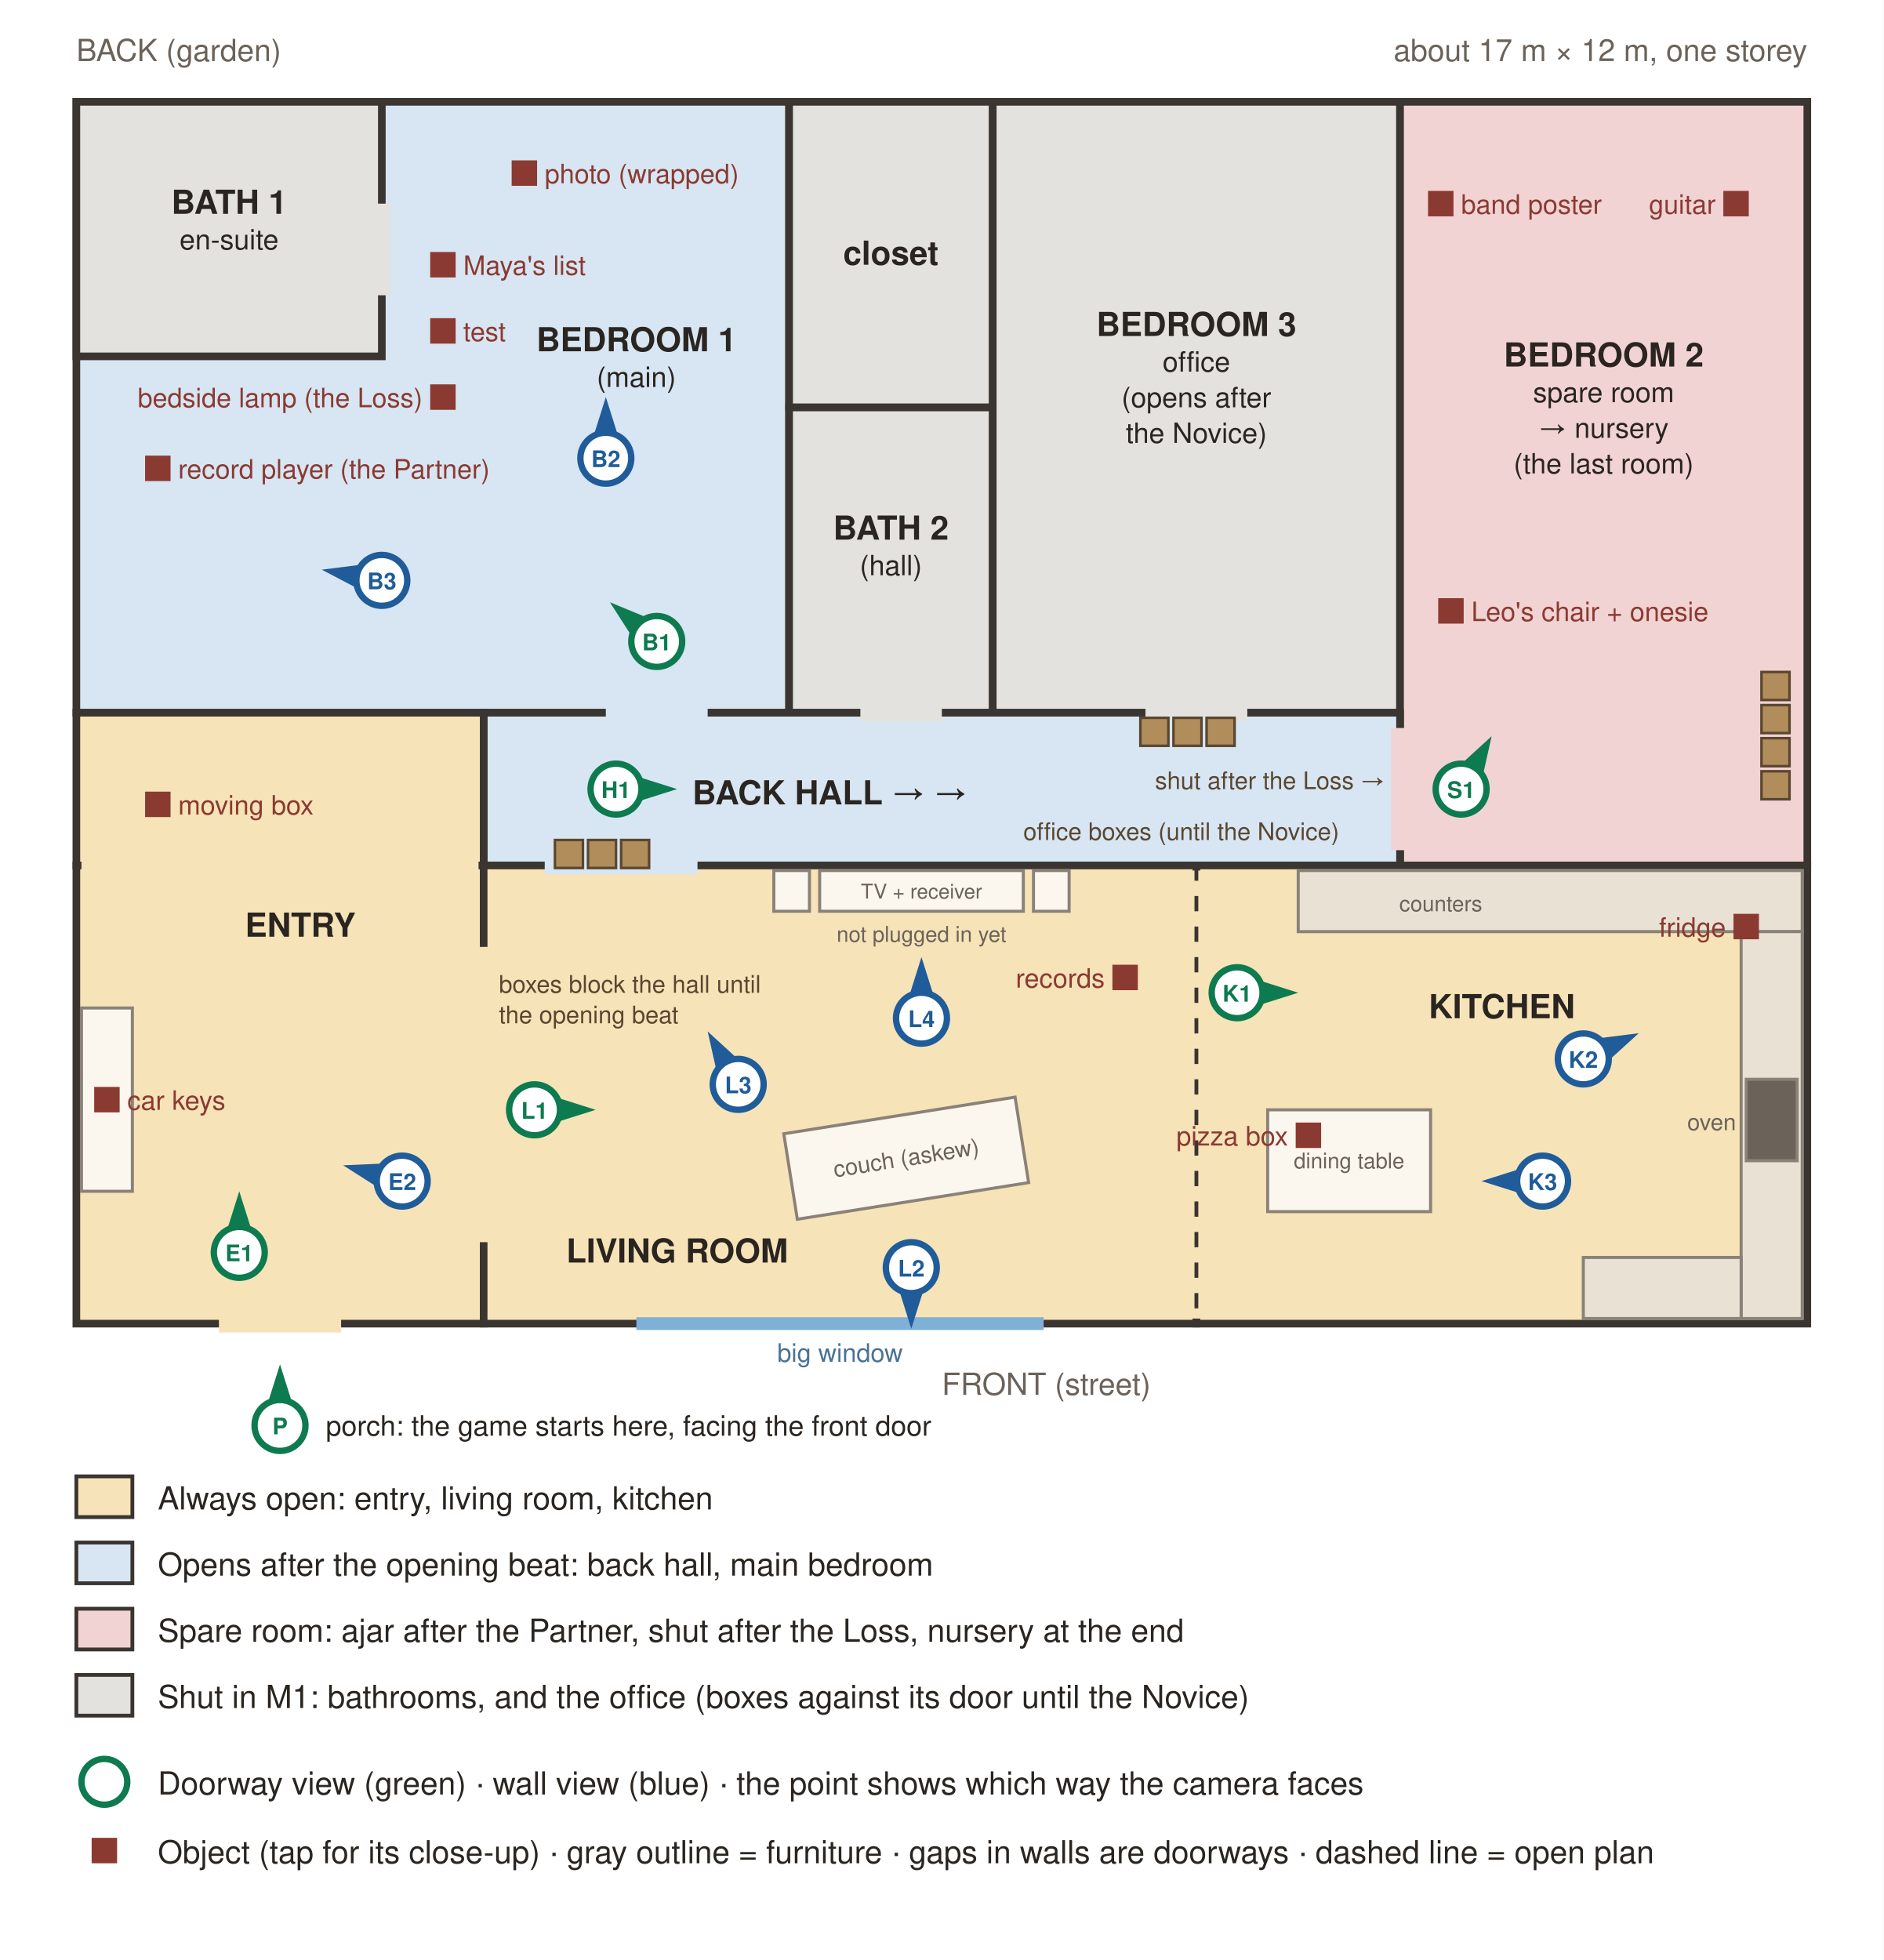
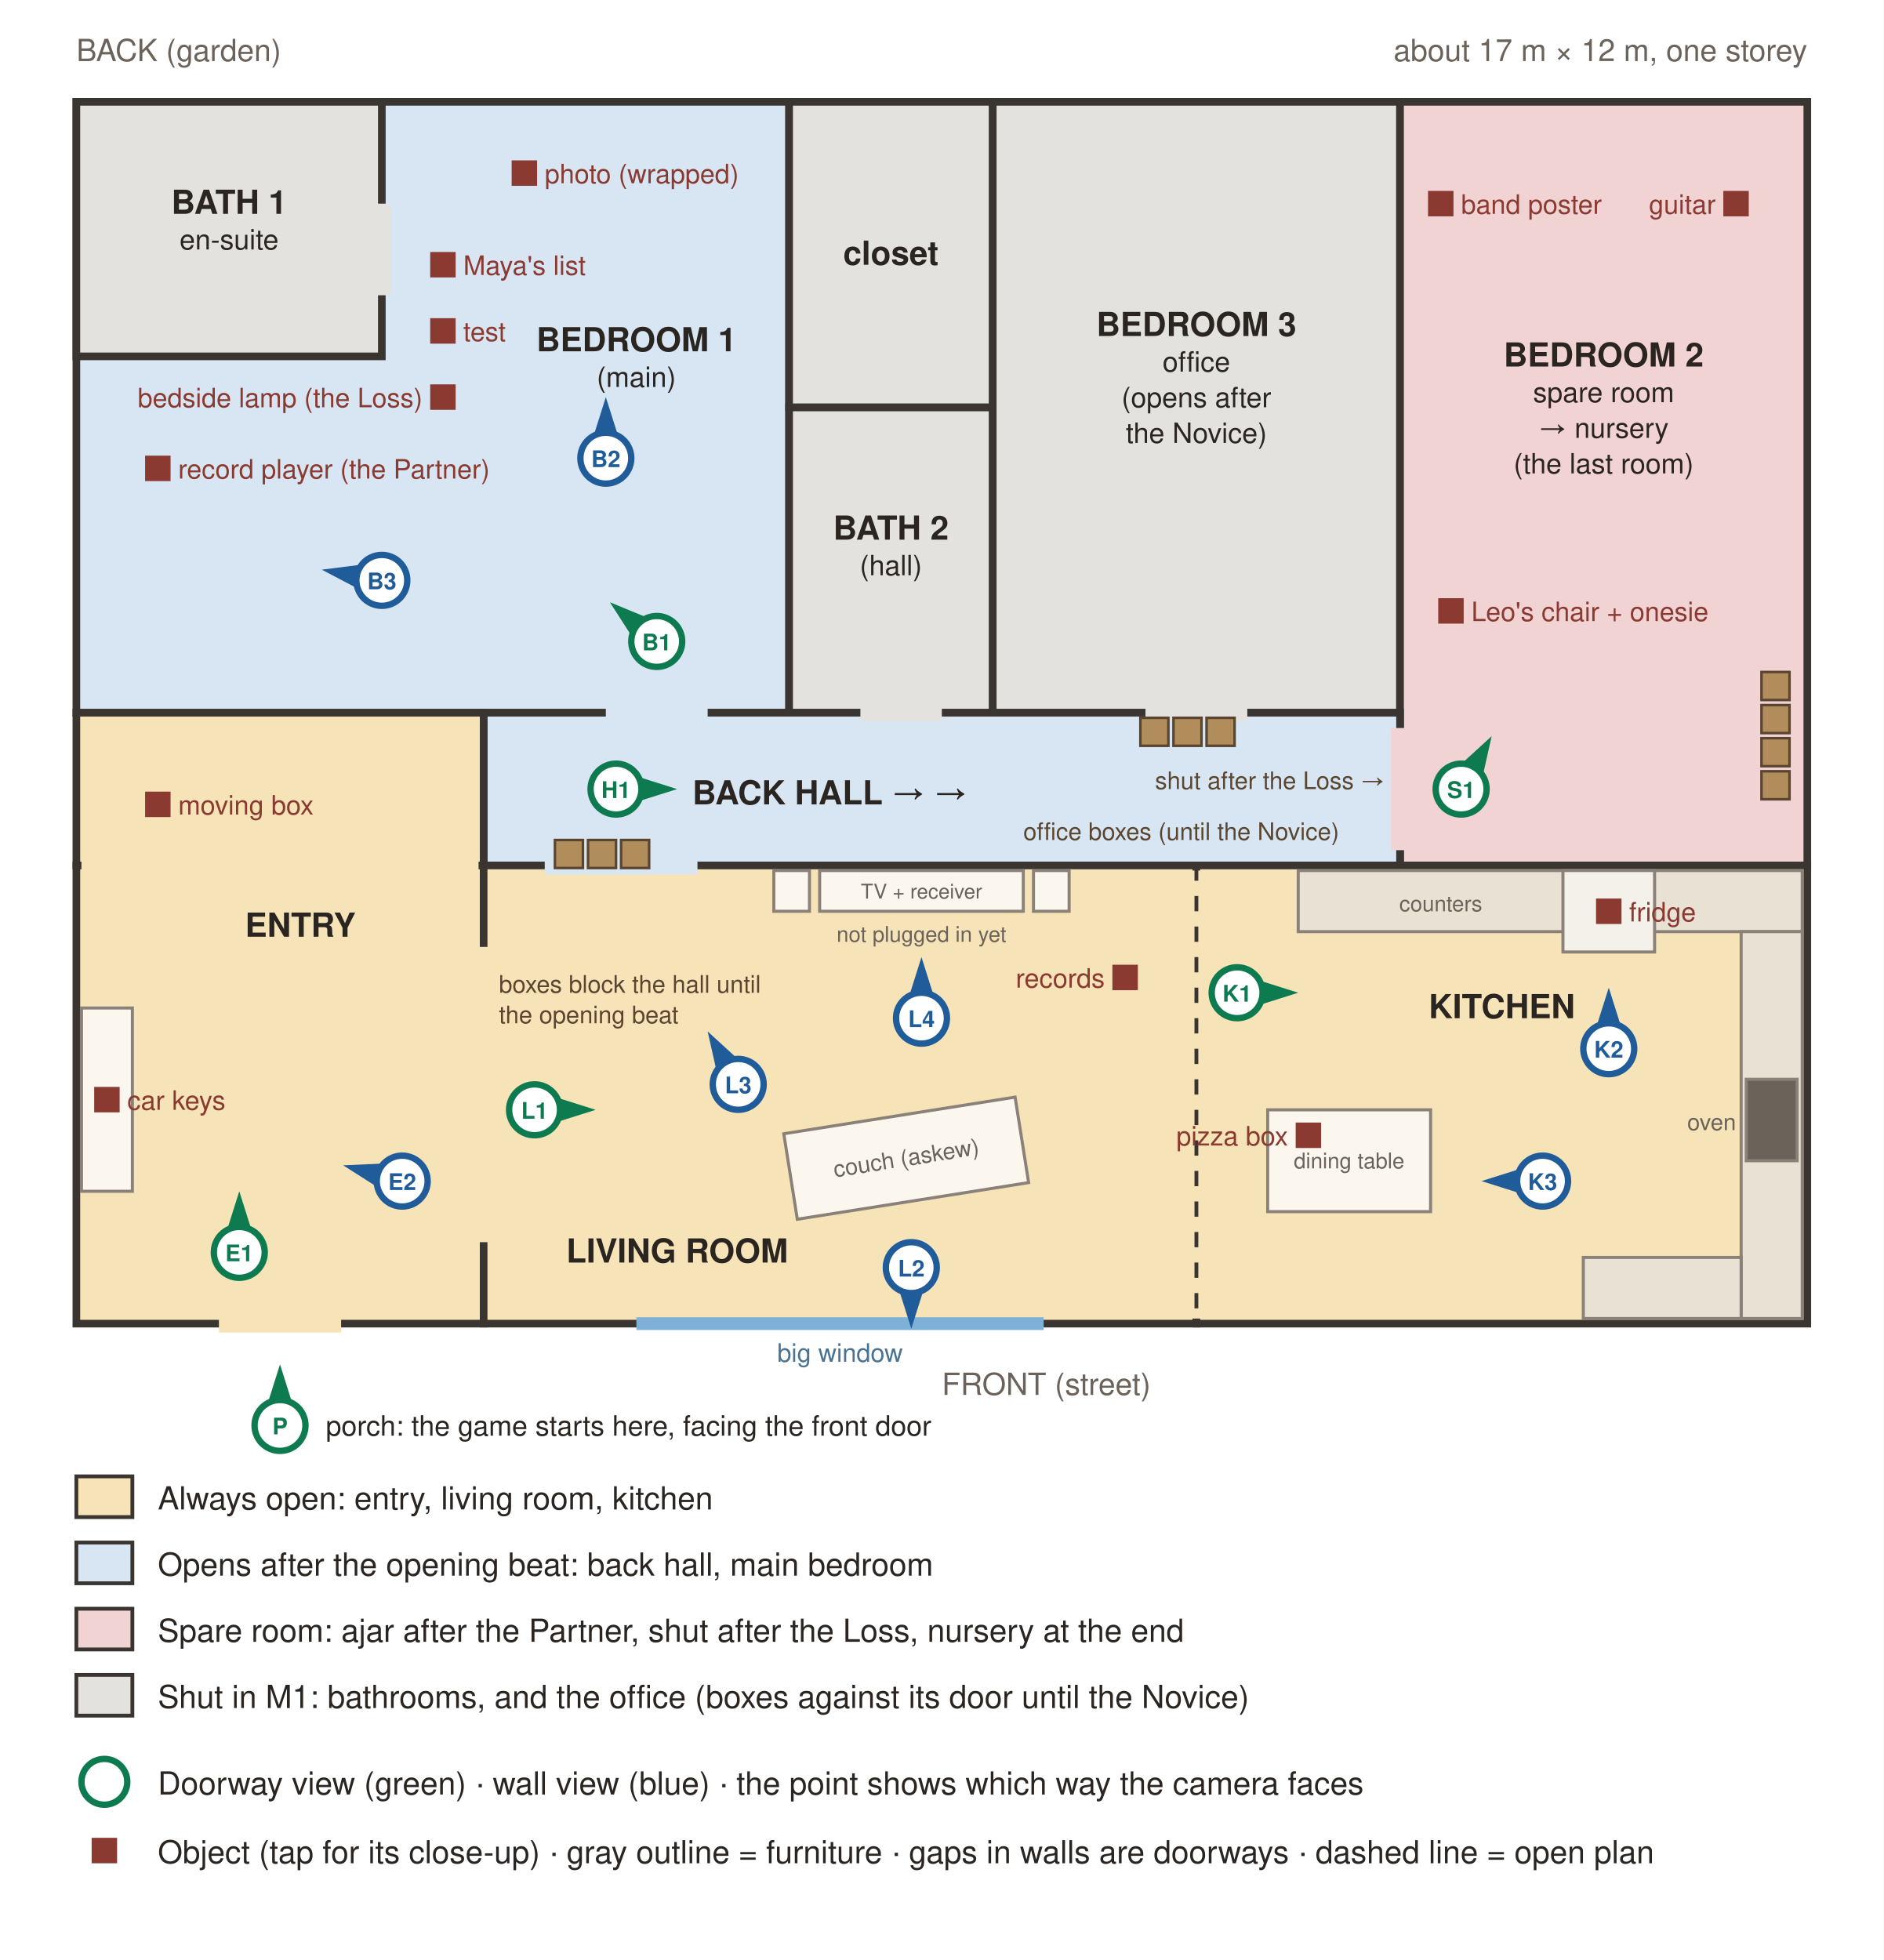
<svg xmlns="http://www.w3.org/2000/svg" viewBox="0 0 740 770" width="740" height="770" font-family="Helvetica, Arial, sans-serif">
  <rect width="740" height="770" fill="#FFFFFF" />
  <rect x="30" y="40" width="280" height="240" fill="#D7E6F2" stroke="#3A3530" stroke-width="3" />
  <rect x="30" y="40" width="120" height="100.0" fill="#E4E2DE" stroke="#3A3530" stroke-width="3" />
  <rect x="310" y="160" width="80" height="120" fill="#E4E2DE" stroke="#3A3530" stroke-width="3" />
  <rect x="310" y="40" width="80" height="120" fill="#E4E2DE" stroke="#3A3530" stroke-width="3" />
  <rect x="390" y="40" width="160" height="240" fill="#E4E2DE" stroke="#3A3530" stroke-width="3" />
  <rect x="550" y="40" width="160" height="300.0" fill="#F2D3D3" stroke="#3A3530" stroke-width="3" />
  <rect x="190" y="280" width="360" height="60.0" fill="#D7E6F2" stroke="#3A3530" stroke-width="3" />
  <rect x="30" y="280" width="160" height="60.0" fill="#F6E3B8" stroke="#3A3530" stroke-width="3" />
  <rect x="30" y="340.0" width="160" height="180.0" fill="#F6E3B8" stroke="#3A3530" stroke-width="3" />
  <rect x="190" y="340.0" width="280" height="180.0" fill="#F6E3B8" stroke="#3A3530" stroke-width="3" />
  <rect x="470" y="340.0" width="240" height="180.0" fill="#F6E3B8" stroke="#3A3530" stroke-width="3" />
  <line x1="32.0" y1="340.0" x2="188.0" y2="340.0" stroke="#F6E3B8" stroke-width="7" />
  <line x1="470" y1="342.0" x2="470" y2="518.0" stroke="#F6E3B8" stroke-width="7" />
  <line x1="470" y1="340.0" x2="470" y2="520" stroke="#3A3530" stroke-width="1.5" stroke-dasharray="6 6" />
  <line x1="190" y1="372.0" x2="190" y2="488.0" stroke="#F6E3B8" stroke-width="7" />
  <line x1="238.0" y1="280" x2="278.0" y2="280" stroke="#D7E6F2" stroke-width="7" />
  <line x1="338.0" y1="280" x2="370.0" y2="280" stroke="#E4E2DE" stroke-width="7" />
  <line x1="450.0" y1="280" x2="490.0" y2="280" stroke="#E4E2DE" stroke-width="7" />
  <line x1="550" y1="286.0" x2="550" y2="334.0" stroke="#F2D3D3" stroke-width="7" />
  <line x1="150" y1="80.0" x2="150" y2="116.0" stroke="#E4E2DE" stroke-width="7" />
  <line x1="214.0" y1="340.0" x2="274.0" y2="340.0" stroke="#D7E6F2" stroke-width="7" />
  <line x1="86.0" y1="520" x2="134.0" y2="520" stroke="#F6E3B8" stroke-width="7" />
  <rect x="218.0" y="330.0" width="11" height="11" fill="#B08D5B" stroke="#5A4630" stroke-width="1" />
  <rect x="231.0" y="330.0" width="11" height="11" fill="#B08D5B" stroke="#5A4630" stroke-width="1" />
  <rect x="244.0" y="330.0" width="11" height="11" fill="#B08D5B" stroke="#5A4630" stroke-width="1" />
  <text x="196.0" y="390.0" font-size="9.5" fill="#5A4630">boxes block the hall until</text>
  <text x="196.0" y="402.0" font-size="9.5" fill="#5A4630">the opening beat</text>
  <line x1="250.0" y1="520" x2="410.0" y2="520" stroke="#7FB0D6" stroke-width="5" />
  <text x="330.0" y="535" font-size="10" fill="#4A7393" text-anchor="middle">big window</text>
  <g transform="rotate(0 42.0 432.0)">
    <rect x="32.0" y="396.0" width="20.0" height="72" fill="#FBF7EE" stroke="#8A8178" stroke-width="1.2" />
  </g>
  <g transform="rotate(0 362.0 350.0)">
    <rect x="322.0" y="342.0" width="80" height="16" fill="#FBF7EE" stroke="#8A8178" stroke-width="1.2" />
    <text x="362.0" y="353.0" font-size="8" fill="#6B625A" text-anchor="middle">TV + receiver</text>
  </g>
  <g transform="rotate(0 311.0 350.0)">
    <rect x="304.0" y="342.0" width="14" height="16" fill="#FBF7EE" stroke="#8A8178" stroke-width="1.2" />
  </g>
  <g transform="rotate(0 413.0 350.0)">
    <rect x="406.0" y="342.0" width="14" height="16" fill="#FBF7EE" stroke="#8A8178" stroke-width="1.2" />
  </g>
  <text x="362.0" y="370.0" font-size="8.5" fill="#6B625A" text-anchor="middle">not plugged in yet</text>
  <g transform="rotate(-9 356.0 455.0)">
    <rect x="310.0" y="438.0" width="92" height="34" fill="#FBF7EE" stroke="#8A8178" stroke-width="1.2" />
    <text x="356.0" y="458.0" font-size="9" fill="#6B625A" text-anchor="middle">couch (askew)</text>
  </g>
  <g transform="rotate(0 609.0 354.0)">
    <rect x="510.0" y="342.0" width="198" height="24" fill="#E8E1D4" stroke="#8A8178" stroke-width="1.2" />
  </g>
  <g transform="rotate(0 696.0 442.0)">
    <rect x="684.0" y="366.0" width="24" height="152" fill="#E8E1D4" stroke="#8A8178" stroke-width="1.2" />
  </g>
  <g transform="rotate(0 653.0 506.0)">
    <rect x="622.0" y="494.0" width="62" height="24" fill="#E8E1D4" stroke="#8A8178" stroke-width="1.2" />
  </g>
  <text x="566.0" y="358.0" font-size="8.5" fill="#6B625A" text-anchor="middle">counters</text>
  <g transform="rotate(0 696.0 440.0)">
    <rect x="686.0" y="424.0" width="20.0" height="32" fill="#6B625A" stroke="#8A8178" stroke-width="1.2" />
  </g>
  <text x="682.0" y="444.0" font-size="9" fill="#6B625A" text-anchor="end">oven</text>
  <g transform="rotate(0 530.0 456.0)">
    <rect x="498.0" y="436.0" width="64" height="40.0" fill="#FBF7EE" stroke="#8A8178" stroke-width="1.2" />
    <text x="530.0" y="459.0" font-size="8.5" fill="#6B625A" text-anchor="middle">dining table</text>
  </g>
  <text x="250.0" y="138.0" font-size="13" font-weight="700" fill="#2A2520" text-anchor="middle">BEDROOM 1</text>
  <text x="250.0" y="152.0" font-size="11" font-weight="400" fill="#2A2520" text-anchor="middle">(main)</text>
  <text x="90.0" y="84.0" font-size="13" font-weight="700" fill="#2A2520" text-anchor="middle">BATH 1</text>
  <text x="90.0" y="98.0" font-size="11" font-weight="400" fill="#2A2520" text-anchor="middle">en-suite</text>
  <text x="350" y="212.0" font-size="13" font-weight="700" fill="#2A2520" text-anchor="middle">BATH 2</text>
  <text x="350" y="226.0" font-size="11" font-weight="400" fill="#2A2520" text-anchor="middle">(hall)</text>
  <text x="350" y="104.0" font-size="13" font-weight="700" fill="#2A2520" text-anchor="middle">closet</text>
  <text x="470" y="132.0" font-size="13" font-weight="700" fill="#2A2520" text-anchor="middle">BEDROOM 3</text>
  <text x="470" y="146.0" font-size="11" font-weight="400" fill="#2A2520" text-anchor="middle">office</text>
  <text x="470" y="160.0" font-size="11" font-weight="400" fill="#2A2520" text-anchor="middle">(opens after</text>
  <text x="470" y="174.0" font-size="11" font-weight="400" fill="#2A2520" text-anchor="middle">the Novice)</text>
  <text x="630" y="144.0" font-size="13" font-weight="700" fill="#2A2520" text-anchor="middle">BEDROOM 2</text>
  <text x="630" y="158.0" font-size="11" font-weight="400" fill="#2A2520" text-anchor="middle">spare room</text>
  <text x="630" y="172.0" font-size="11" font-weight="400" fill="#2A2520" text-anchor="middle">→ nursery</text>
  <text x="630" y="186.0" font-size="11" font-weight="400" fill="#2A2520" text-anchor="middle">(the last room)</text>
  <text x="326.0" y="316.0" font-size="13" font-weight="700" fill="#2A2520" text-anchor="middle">BACK HALL  →  →</text>
  <text x="118.0" y="368.0" font-size="13" font-weight="700" fill="#2A2520" text-anchor="middle">ENTRY</text>
  <text x="266.0" y="496.0" font-size="13" font-weight="700" fill="#2A2520" text-anchor="middle">LIVING ROOM</text>
  <text x="590" y="400.0" font-size="13" font-weight="700" fill="#2A2520" text-anchor="middle">KITCHEN</text>
  <rect x="37.0" y="427.0" width="10" height="10" fill="#8B3A32" />
  <text x="50.0" y="436.0" font-size="10.5" fill="#8B3A32" text-anchor="start">car keys</text>
  <rect x="57.0" y="179.0" width="10" height="10" fill="#8B3A32" />
  <text x="70.0" y="188.0" font-size="10.5" fill="#8B3A32" text-anchor="start">record player (the Partner)</text>
-   <rect x="681.0" y="359.0" width="10" height="10" fill="#8B3A32" />
-   <text x="678.0" y="368.0" font-size="10.5" fill="#8B3A32" text-anchor="end">fridge</text>
+   <g transform="rotate(0 632.0 358.0)">
+     <rect x="614.0" y="342.0" width="36" height="32" fill="#F4F1EA" stroke="#8A8178" stroke-width="1.2" />
+   </g>
+   <rect x="627.0" y="353.0" width="10" height="10" fill="#8B3A32" />
+   <text x="640.0" y="362.0" font-size="10.5" fill="#8B3A32" text-anchor="start">fridge</text>
  <rect x="509.0" y="441.0" width="10" height="10" fill="#8B3A32" />
  <text x="506.0" y="450.0" font-size="10.5" fill="#8B3A32" text-anchor="end">pizza box</text>
  <rect x="57.0" y="311.0" width="10" height="10" fill="#8B3A32" />
  <text x="70.0" y="320.0" font-size="10.5" fill="#8B3A32" text-anchor="start">moving box</text>
  <rect x="201.0" y="63.0" width="10" height="10" fill="#8B3A32" />
  <text x="214.0" y="72.0" font-size="10.5" fill="#8B3A32" text-anchor="start">photo (wrapped)</text>
  <rect x="677.0" y="75.0" width="10" height="10" fill="#8B3A32" />
  <text x="674.0" y="84.0" font-size="10.5" fill="#8B3A32" text-anchor="end">guitar</text>
  <rect x="561.0" y="75.0" width="10" height="10" fill="#8B3A32" />
  <text x="574.0" y="84.0" font-size="10.5" fill="#8B3A32" text-anchor="start">band poster</text>
  <rect x="565.0" y="235.0" width="10" height="10" fill="#8B3A32" />
  <text x="578.0" y="244.0" font-size="10.5" fill="#8B3A32" text-anchor="start">Leo's chair + onesie</text>
  <rect x="692.0" y="264.0" width="11" height="11" fill="#B08D5B" stroke="#5A4630" stroke-width="1" />
  <rect x="692.0" y="277.0" width="11" height="11" fill="#B08D5B" stroke="#5A4630" stroke-width="1" />
  <rect x="692.0" y="290.0" width="11" height="11" fill="#B08D5B" stroke="#5A4630" stroke-width="1" />
  <rect x="692.0" y="303.0" width="11" height="11" fill="#B08D5B" stroke="#5A4630" stroke-width="1" />
  <rect x="448.0" y="282.0" width="11" height="11" fill="#B08D5B" stroke="#5A4630" stroke-width="1" />
  <rect x="461.0" y="282.0" width="11" height="11" fill="#B08D5B" stroke="#5A4630" stroke-width="1" />
  <rect x="474.0" y="282.0" width="11" height="11" fill="#B08D5B" stroke="#5A4630" stroke-width="1" />
  <text x="402.0" y="330.0" font-size="9.5" fill="#5A4630">office boxes (until the Novice)</text>
  <text x="544.0" y="310.0" font-size="9.5" fill="#5A4630" text-anchor="end">shut after the Loss →</text>
  <rect x="437.0" y="379.0" width="10" height="10" fill="#8B3A32" />
  <text x="434.0" y="388.0" font-size="10.5" fill="#8B3A32" text-anchor="end">records</text>
  <rect x="169.0" y="99.0" width="10" height="10" fill="#8B3A32" />
  <text x="182.0" y="108.0" font-size="10.5" fill="#8B3A32" text-anchor="start">Maya's list</text>
  <rect x="169.0" y="151.0" width="10" height="10" fill="#8B3A32" />
  <text x="166.0" y="160.0" font-size="10.5" fill="#8B3A32" text-anchor="end">bedside lamp (the Loss)</text>
  <rect x="169.0" y="125.0" width="10" height="10" fill="#8B3A32" />
  <text x="182.0" y="134.0" font-size="10.5" fill="#8B3A32" text-anchor="start">test</text>
  <polygon points="110.0,536.0 114.8,551.2 105.2,551.2" fill="#0E7A4F" />
  <circle cx="110" cy="560.0" r="10" fill="#FFFFFF" stroke="#0E7A4F" stroke-width="2.5" />
  <text x="110" y="563.5" font-size="9" font-weight="700" fill="#0E7A4F" text-anchor="middle">P</text>
  <polygon points="94.0,468.0 98.8,483.2 89.2,483.2" fill="#0E7A4F" />
  <circle cx="94.0" cy="492.0" r="10" fill="#FFFFFF" stroke="#0E7A4F" stroke-width="2.5" />
  <text x="94.0" y="495.5" font-size="9" font-weight="700" fill="#0E7A4F" text-anchor="middle">E1</text>
  <polygon points="134.8,457.8 150.8,457.1 148.3,466.4" fill="#1F5C99" />
  <circle cx="158.0" cy="464.0" r="10" fill="#FFFFFF" stroke="#1F5C99" stroke-width="2.5" />
  <text x="158.0" y="467.5" font-size="9" font-weight="700" fill="#1F5C99" text-anchor="middle">E2</text>
  <polygon points="234.0,436.0 218.8,440.8 218.8,431.2" fill="#0E7A4F" />
  <circle cx="210.0" cy="436.0" r="10" fill="#FFFFFF" stroke="#0E7A4F" stroke-width="2.5" />
  <text x="210.0" y="439.5" font-size="9" font-weight="700" fill="#0E7A4F" text-anchor="middle">L1</text>
  <polygon points="358.0,522.0 353.2,506.8 362.8,506.8" fill="#1F5C99" />
  <circle cx="358.0" cy="498.0" r="10" fill="#FFFFFF" stroke="#1F5C99" stroke-width="2.5" />
  <text x="358.0" y="501.5" font-size="9" font-weight="700" fill="#1F5C99" text-anchor="middle">L2</text>
  <polygon points="278.0,405.2 289.8,416.0 281.5,420.8" fill="#1F5C99" />
  <circle cx="290.0" cy="426.0" r="10" fill="#FFFFFF" stroke="#1F5C99" stroke-width="2.5" />
  <text x="290.0" y="429.5" font-size="9" font-weight="700" fill="#1F5C99" text-anchor="middle">L3</text>
  <polygon points="362.0,376.0 366.8,391.2 357.2,391.2" fill="#1F5C99" />
  <circle cx="362.0" cy="400.0" r="10" fill="#FFFFFF" stroke="#1F5C99" stroke-width="2.5" />
  <text x="362.0" y="403.5" font-size="9" font-weight="700" fill="#1F5C99" text-anchor="middle">L4</text>
  <polygon points="510.0,390.0 494.8,394.8 494.8,385.2" fill="#0E7A4F" />
  <circle cx="486.0" cy="390.0" r="10" fill="#FFFFFF" stroke="#0E7A4F" stroke-width="2.5" />
  <text x="486.0" y="393.5" font-size="9" font-weight="700" fill="#0E7A4F" text-anchor="middle">K1</text>
-   <polygon points="643.8,405.9 632.0,416.6 627.9,407.9" fill="#1F5C99" />
-   <circle cx="622.0" cy="416.0" r="10" fill="#FFFFFF" stroke="#1F5C99" stroke-width="2.5" />
-   <text x="622.0" y="419.5" font-size="9" font-weight="700" fill="#1F5C99" text-anchor="middle">K2</text>
+   <polygon points="632.0,388.0 636.8,403.2 627.2,403.2" fill="#1F5C99" />
+   <circle cx="632.0" cy="412.0" r="10" fill="#FFFFFF" stroke="#1F5C99" stroke-width="2.5" />
+   <text x="632.0" y="415.5" font-size="9" font-weight="700" fill="#1F5C99" text-anchor="middle">K2</text>
  <polygon points="582.0,464.0 597.2,459.2 597.2,468.8" fill="#1F5C99" />
  <circle cx="606.0" cy="464.0" r="10" fill="#FFFFFF" stroke="#1F5C99" stroke-width="2.5" />
  <text x="606.0" y="467.5" font-size="9" font-weight="700" fill="#1F5C99" text-anchor="middle">K3</text>
  <polygon points="266.0,310.0 250.8,314.8 250.8,305.2" fill="#0E7A4F" />
  <circle cx="242.0" cy="310.0" r="10" fill="#FFFFFF" stroke="#0E7A4F" stroke-width="2.5" />
  <text x="242.0" y="313.5" font-size="9" font-weight="700" fill="#0E7A4F" text-anchor="middle">H1</text>
  <polygon points="239.6,236.6 254.4,242.7 248.2,250.0" fill="#0E7A4F" />
  <circle cx="258.0" cy="252.0" r="10" fill="#FFFFFF" stroke="#0E7A4F" stroke-width="2.5" />
  <text x="258.0" y="255.5" font-size="9" font-weight="700" fill="#0E7A4F" text-anchor="middle">B1</text>
  <polygon points="238.0,156.0 242.8,171.2 233.2,171.2" fill="#1F5C99" />
  <circle cx="238.0" cy="180.0" r="10" fill="#FFFFFF" stroke="#1F5C99" stroke-width="2.5" />
  <text x="238.0" y="183.5" font-size="9" font-weight="700" fill="#1F5C99" text-anchor="middle">B2</text>
  <polygon points="126.4,223.8 142.2,221.8 140.5,231.2" fill="#1F5C99" />
  <circle cx="150.0" cy="228.0" r="10" fill="#FFFFFF" stroke="#1F5C99" stroke-width="2.5" />
  <text x="150.0" y="231.5" font-size="9" font-weight="700" fill="#1F5C99" text-anchor="middle">B3</text>
  <polygon points="586.0,289.2 582.5,304.8 574.2,300.0" fill="#0E7A4F" />
  <circle cx="574.0" cy="310.0" r="10" fill="#FFFFFF" stroke="#0E7A4F" stroke-width="2.5" />
  <text x="574.0" y="313.5" font-size="9" font-weight="700" fill="#0E7A4F" text-anchor="middle">S1</text>
  <text x="128" y="564.0" font-size="11" fill="#2A2520">porch: the game starts here, facing the front door</text>
  <text x="30" y="24" font-size="12" fill="#6B625A">BACK (garden)</text>
  <text x="710" y="24" font-size="12" fill="#6B625A" text-anchor="end">about 17 m × 12 m, one storey</text>
  <text x="370.0" y="548" font-size="12" fill="#6B625A">FRONT (street)</text>
  <rect x="30" y="580" width="22" height="16" fill="#F6E3B8" stroke="#3A3530" stroke-width="1.5" />
  <text x="62" y="593" font-size="12.5" fill="#2A2520">Always open: entry, living room, kitchen</text>
  <rect x="30" y="606" width="22" height="16" fill="#D7E6F2" stroke="#3A3530" stroke-width="1.5" />
  <text x="62" y="619" font-size="12.5" fill="#2A2520">Opens after the opening beat: back hall, main bedroom</text>
  <rect x="30" y="632" width="22" height="16" fill="#F2D3D3" stroke="#3A3530" stroke-width="1.5" />
  <text x="62" y="645" font-size="12.5" fill="#2A2520">Spare room: ajar after the Partner, shut after the Loss, nursery at the end</text>
  <rect x="30" y="658" width="22" height="16" fill="#E4E2DE" stroke="#3A3530" stroke-width="1.5" />
  <text x="62" y="671" font-size="12.5" fill="#2A2520">Shut in M1: bathrooms, and the office (boxes against its door until the Novice)</text>
  <circle cx="41" cy="700" r="9" fill="#FFFFFF" stroke="#0E7A4F" stroke-width="2.5" />
  <text x="62" y="705" font-size="12.5" fill="#2A2520">Doorway view (green) · wall view (blue) · the point shows which way the camera faces</text>
  <rect x="36" y="722" width="10" height="10" fill="#8B3A32" />
  <text x="62" y="732" font-size="12.5" fill="#2A2520">Object (tap for its close-up) · gray outline = furniture · gaps in walls are doorways · dashed line = open plan</text>
</svg>
